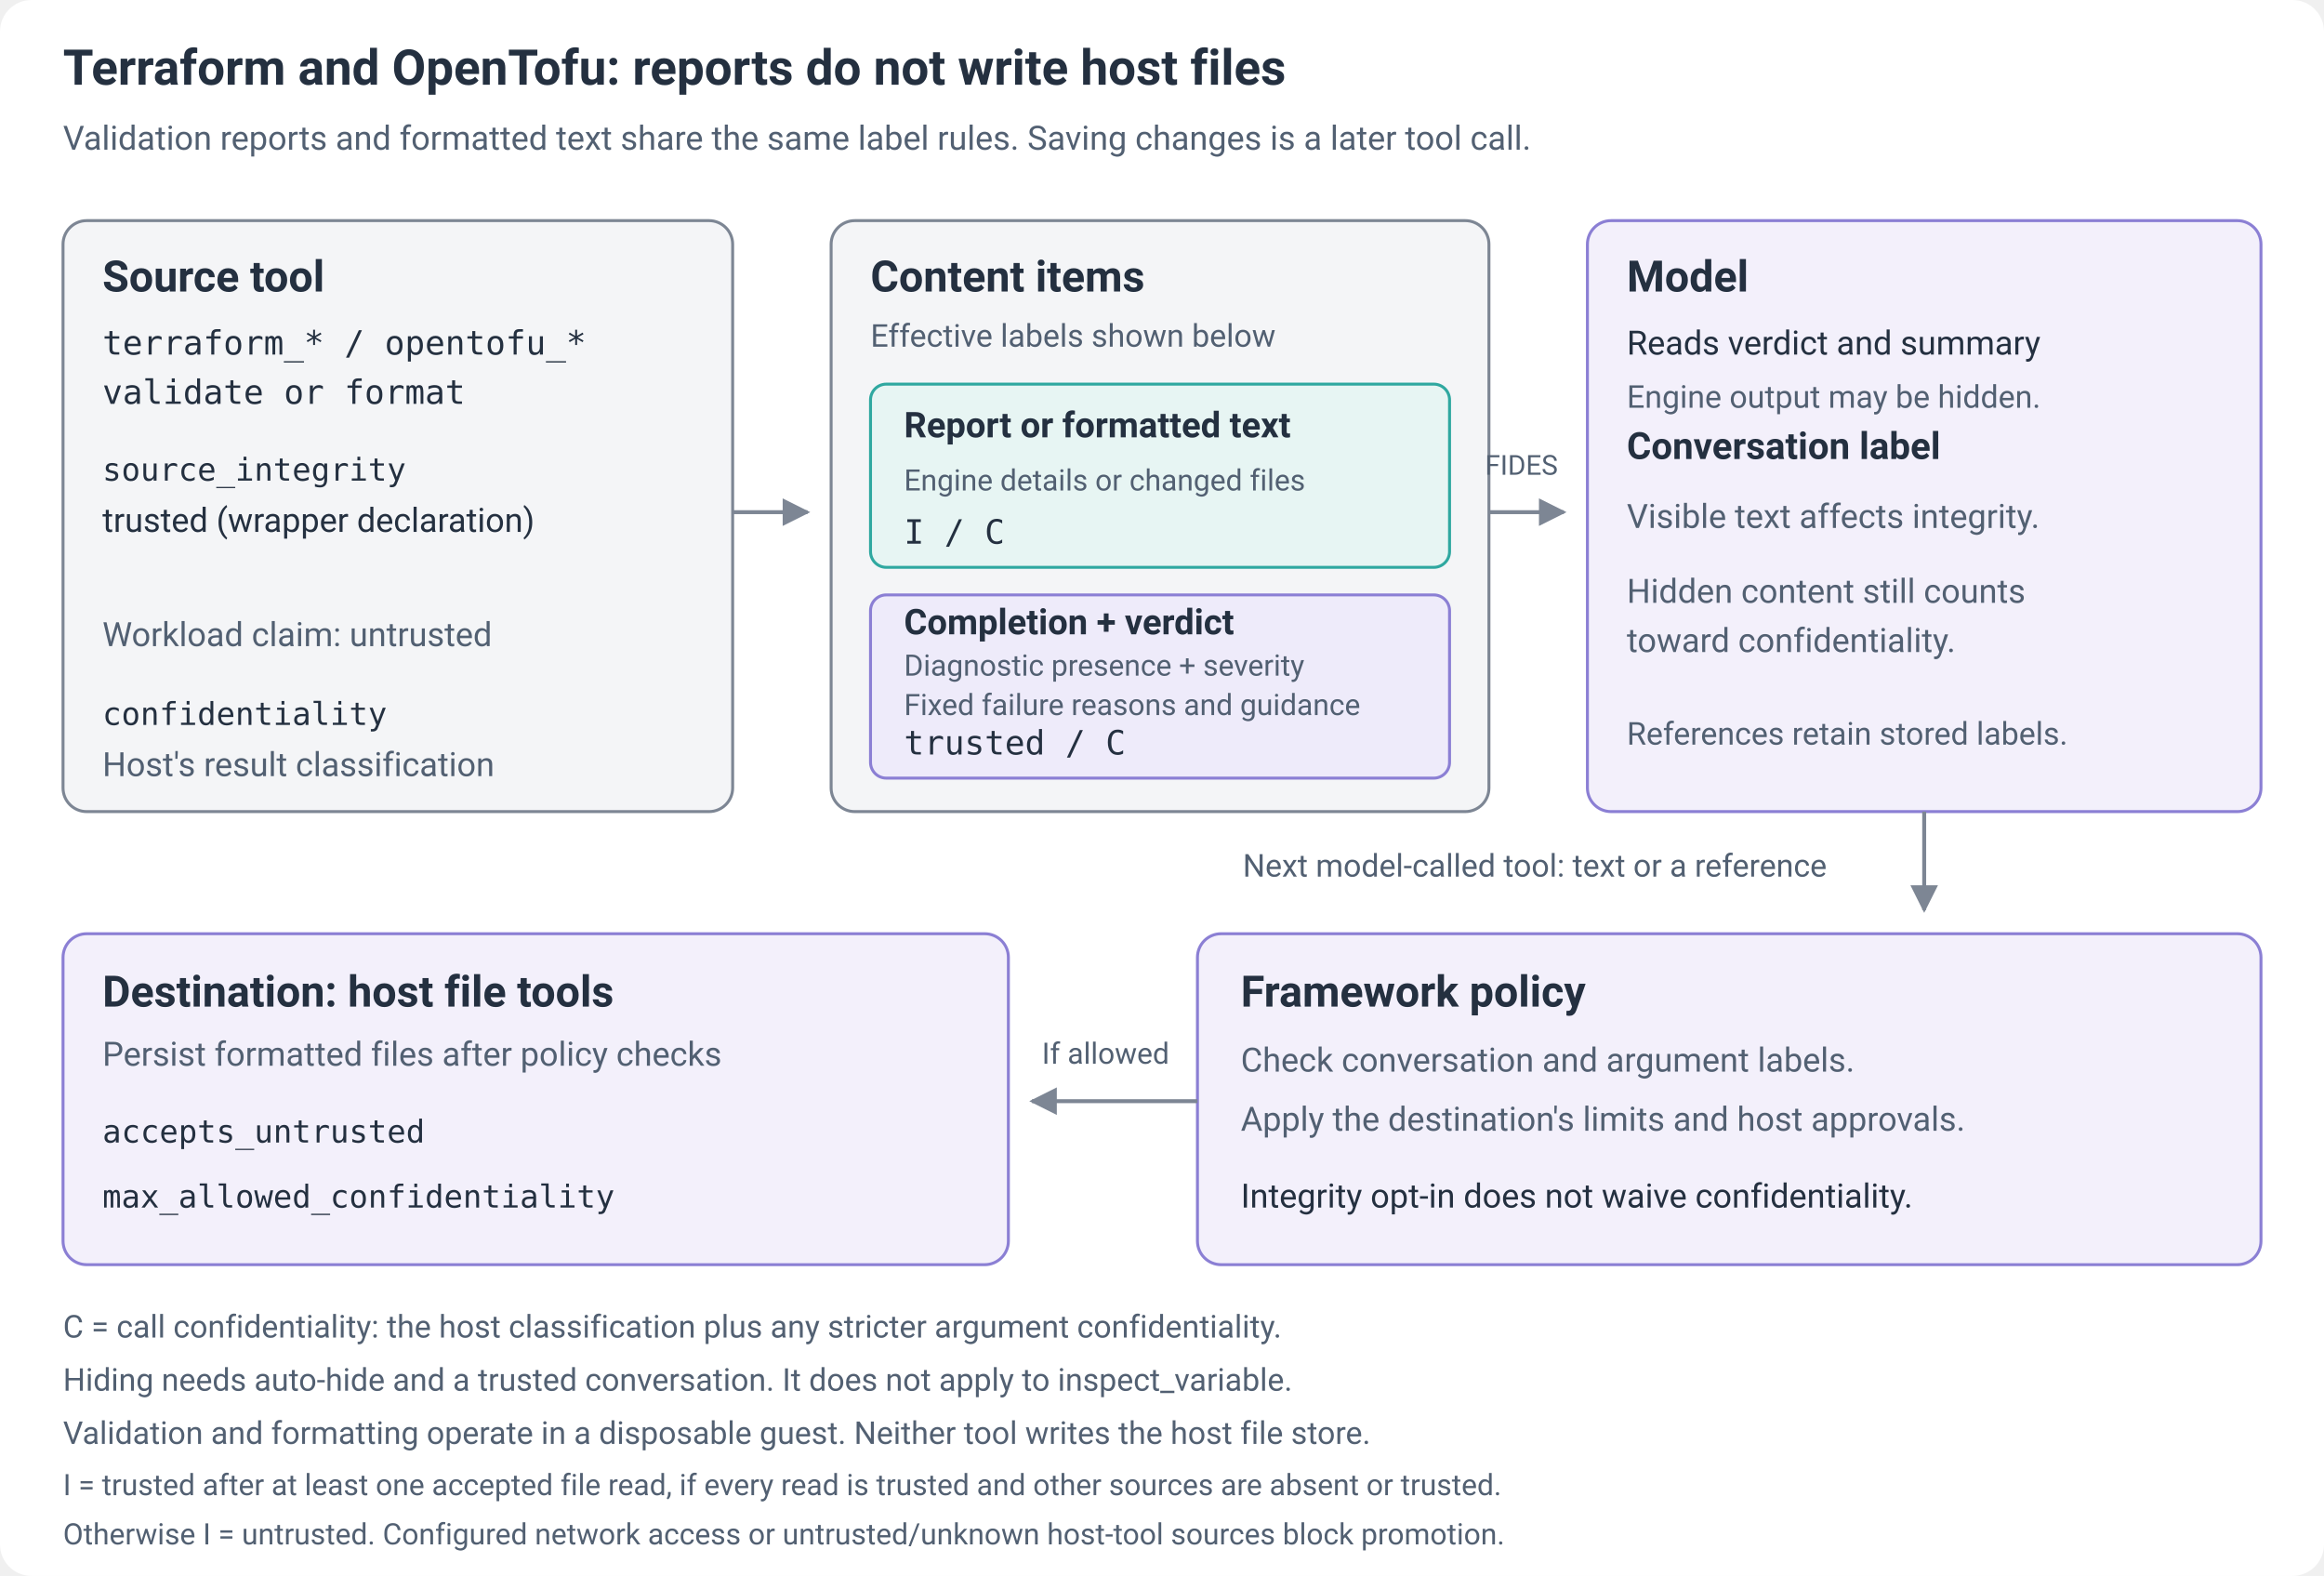
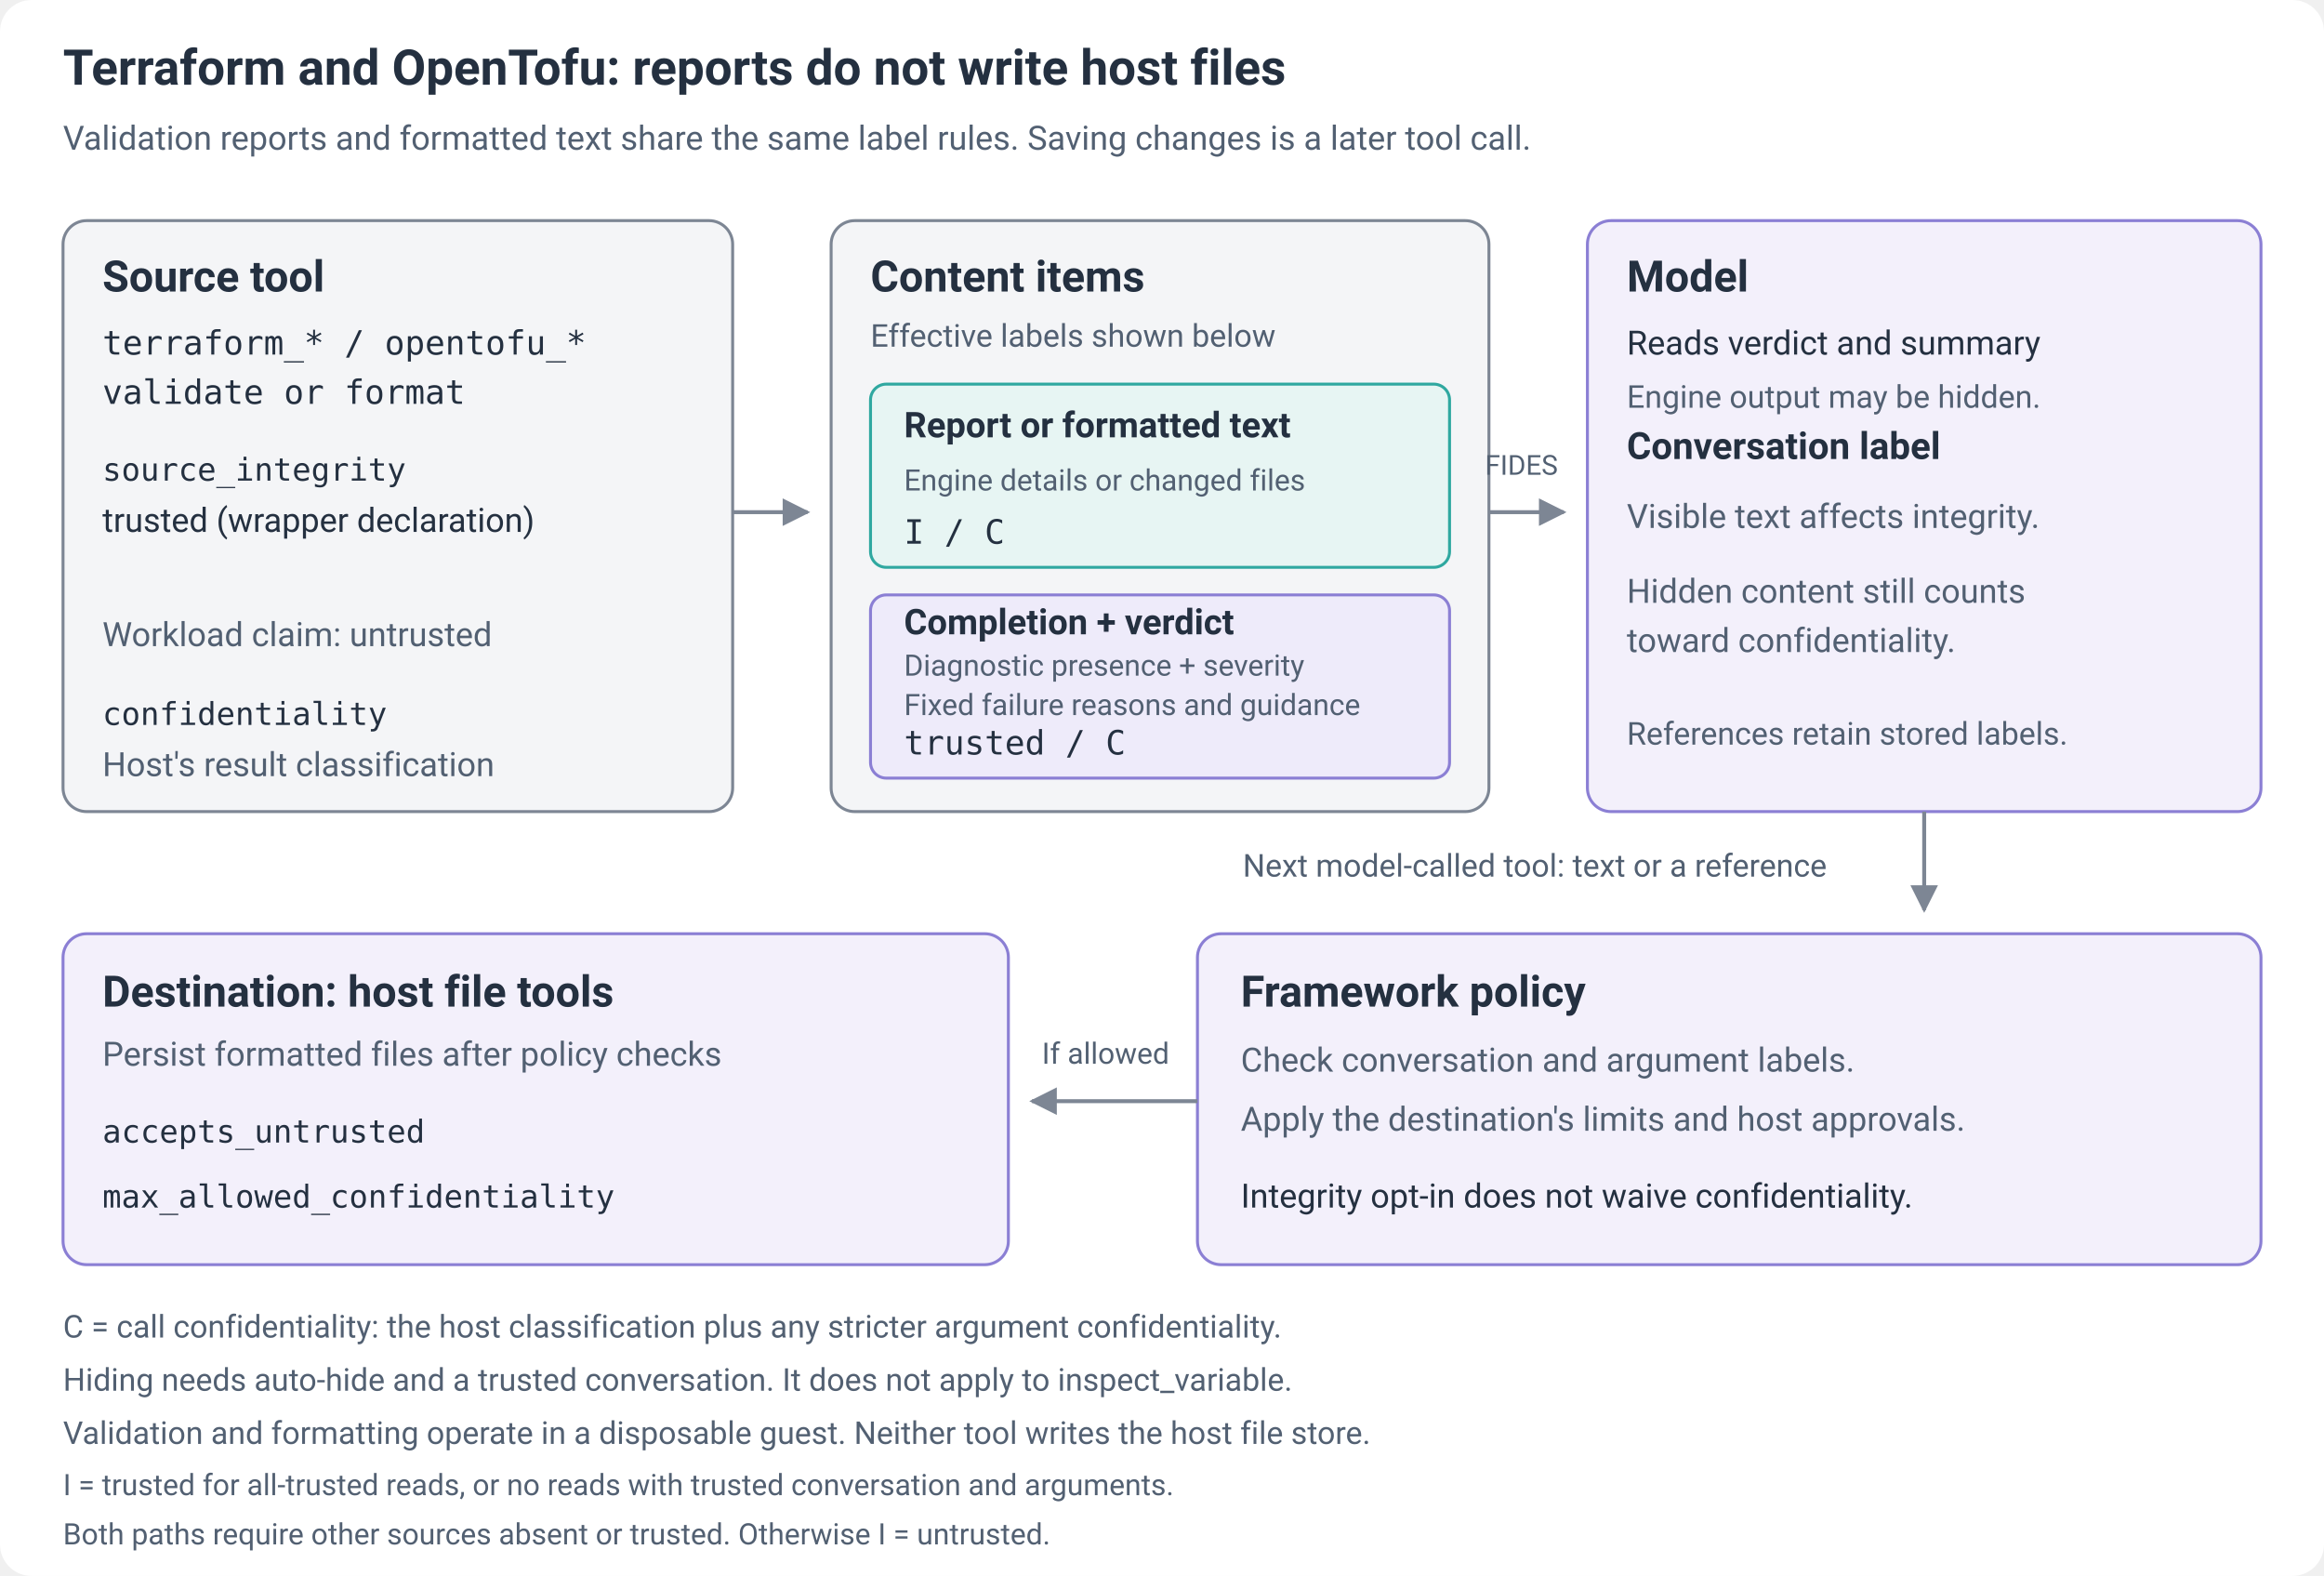
<svg xmlns="http://www.w3.org/2000/svg" viewBox="0 0 1180 800" width="1180" height="800" role="img" aria-labelledby="terraform-title terraform-desc" font-family="ui-sans-serif, system-ui, -apple-system, 'Segoe UI', Roboto, Helvetica, Arial, sans-serif">
  <defs>
    <marker id="terraform-arrow" viewBox="0 0 10 10" refX="9" refY="5" markerWidth="7" markerHeight="7" orient="auto-start-reverse">
      <path d="M 0 0 L 10 5 L 0 10 z" fill="#7d8694" />
    </marker>
  </defs>
  <rect width="1180" height="800" rx="16" fill="#ffffff" />
  <text x="32" y="43" font-size="25" font-weight="600" fill="#243040">Terraform and OpenTofu: reports do not write host files</text>
  <text x="32" y="76" font-size="17" fill="#526072">Validation reports and formatted text share the same label rules. Saving changes is a later tool call.</text>
  <rect x="32" y="112" width="340" height="300" rx="12" fill="#f4f5f7" stroke="#7d8694" stroke-width="1.5" />
  <text x="52" y="148" font-size="22" font-weight="600" fill="#243040">Source tool</text>
  <text x="52" y="180" font-size="17" font-family="ui-monospace, Consolas, monospace" fill="#243040">terraform_* / opentofu_*</text>
  <text x="52" y="205" font-size="17" font-family="ui-monospace, Consolas, monospace" fill="#243040">validate or format</text>
  <text x="52" y="244" font-size="16" font-family="ui-monospace, Consolas, monospace" fill="#243040">source_integrity</text>
  <text x="52" y="270" font-size="17" fill="#243040">trusted (wrapper declaration)</text>
  <text x="52" y="328" font-size="17" fill="#526072">Workload claim: untrusted</text>
  <text x="52" y="368" font-size="16" font-family="ui-monospace, Consolas, monospace" fill="#243040">confidentiality</text>
  <text x="52" y="394" font-size="17" fill="#526072">Host's result classification</text>
  <path d="M 372 260 H 410" fill="none" stroke="#7d8694" stroke-width="2" marker-end="url(#terraform-arrow)" />
  <rect x="422" y="112" width="334" height="300" rx="12" fill="#f4f5f7" stroke="#7d8694" stroke-width="1.5" />
  <text x="442" y="148" font-size="22" font-weight="600" fill="#243040">Content items</text>
  <text x="442" y="176" font-size="16" fill="#526072">Effective labels shown below</text>
  <rect x="442" y="195" width="294" height="93" rx="8" fill="#e7f5f3" stroke="#2fa8a0" stroke-width="1.5" />
  <text x="459" y="222" font-size="18" font-weight="600" fill="#243040">Report or formatted text</text>
  <text x="459" y="249" font-size="15" fill="#526072">Engine details or changed files</text>
  <text x="459" y="276" font-size="17" font-family="ui-monospace, Consolas, monospace" fill="#243040">I / C</text>
  <rect x="442" y="302" width="294" height="93" rx="8" fill="#eeebfa" stroke="#8b7fd4" stroke-width="1.5" />
  <text x="459" y="322" font-size="18" font-weight="600" fill="#243040">Completion + verdict</text>
  <text x="459" y="343" font-size="15" fill="#526072">Diagnostic presence + severity</text>
  <text x="459" y="363" font-size="15" fill="#526072">Fixed failure reasons and guidance</text>
  <text x="459" y="383" font-size="17" font-family="ui-monospace, Consolas, monospace" fill="#243040">trusted / C</text>
  <path d="M 756 260 H 794" fill="none" stroke="#7d8694" stroke-width="2" marker-end="url(#terraform-arrow)" />
  <text x="754" y="241" font-size="14" fill="#526072">FIDES</text>
  <rect x="806" y="112" width="342" height="300" rx="12" fill="#f3f0fb" stroke="#8b7fd4" stroke-width="1.5" />
  <text x="826" y="148" font-size="22" font-weight="600" fill="#243040">Model</text>
  <text x="826" y="180" font-size="17" fill="#243040">Reads verdict and summary</text>
  <text x="826" y="207" font-size="16" fill="#526072">Engine output may be hidden.</text>
  <text x="826" y="233" font-size="19" font-weight="600" fill="#243040">Conversation label</text>
  <text x="826" y="268" font-size="17" fill="#526072">Visible text affects integrity.</text>
  <text x="826" y="306" font-size="17" fill="#526072">Hidden content still counts</text>
  <text x="826" y="331" font-size="17" fill="#526072">toward confidentiality.</text>
  <text x="826" y="378" font-size="16" fill="#526072">References retain stored labels.</text>
  <path d="M 977 412 V 462" fill="none" stroke="#7d8694" stroke-width="2" marker-end="url(#terraform-arrow)" />
  <text x="631" y="445" font-size="16" fill="#526072">Next model-called tool: text or a reference</text>
  <rect x="608" y="474" width="540" height="168" rx="12" fill="#f3f0fb" stroke="#8b7fd4" stroke-width="1.5" />
  <text x="630" y="511" font-size="22" font-weight="600" fill="#243040">Framework policy</text>
  <text x="630" y="544" font-size="17" fill="#526072">Check conversation and argument labels.</text>
  <text x="630" y="574" font-size="17" fill="#526072">Apply the destination's limits and host approvals.</text>
  <text x="630" y="613" font-size="17" fill="#243040">Integrity opt-in does not waive confidentiality.</text>
  <path d="M 608 559 H 524" fill="none" stroke="#7d8694" stroke-width="2" marker-end="url(#terraform-arrow)" />
  <text x="529" y="540" font-size="15" fill="#526072">If allowed</text>
  <rect x="32" y="474" width="480" height="168" rx="12" fill="#f3f0fb" stroke="#8b7fd4" stroke-width="1.5" />
  <text x="52" y="511" font-size="22" font-weight="600" fill="#243040">Destination: host file tools</text>
  <text x="52" y="541" font-size="17" fill="#526072">Persist formatted files after policy checks</text>
  <text x="52" y="580" font-size="16" font-family="ui-monospace, Consolas, monospace" fill="#243040">accepts_untrusted</text>
  <text x="52" y="613" font-size="16" font-family="ui-monospace, Consolas, monospace" fill="#243040">max_allowed_confidentiality</text>
  <text x="32" y="679" font-size="16" fill="#526072">C = call confidentiality: the host classification plus any stricter argument confidentiality.</text>
  <text x="32" y="706" font-size="16" fill="#526072">Hiding needs auto-hide and a trusted conversation. It does not apply to inspect_variable.</text>
  <text x="32" y="733" font-size="16" fill="#526072">Validation and formatting operate in a disposable guest. Neither tool writes the host file store.</text>
-   <text x="32" y="759" font-size="15" fill="#526072">I = trusted after at least one accepted file read, if every read is trusted and other sources are absent or trusted.</text>
-   <text x="32" y="784" font-size="15" fill="#526072">Otherwise I = untrusted. Configured network access or untrusted/unknown host-tool sources block promotion.</text>
+   <text x="32" y="759" font-size="15" fill="#526072">I = trusted for all-trusted reads, or no reads with trusted conversation and arguments.</text>
+   <text x="32" y="784" font-size="15" fill="#526072">Both paths require other sources absent or trusted. Otherwise I = untrusted.</text>
</svg>
